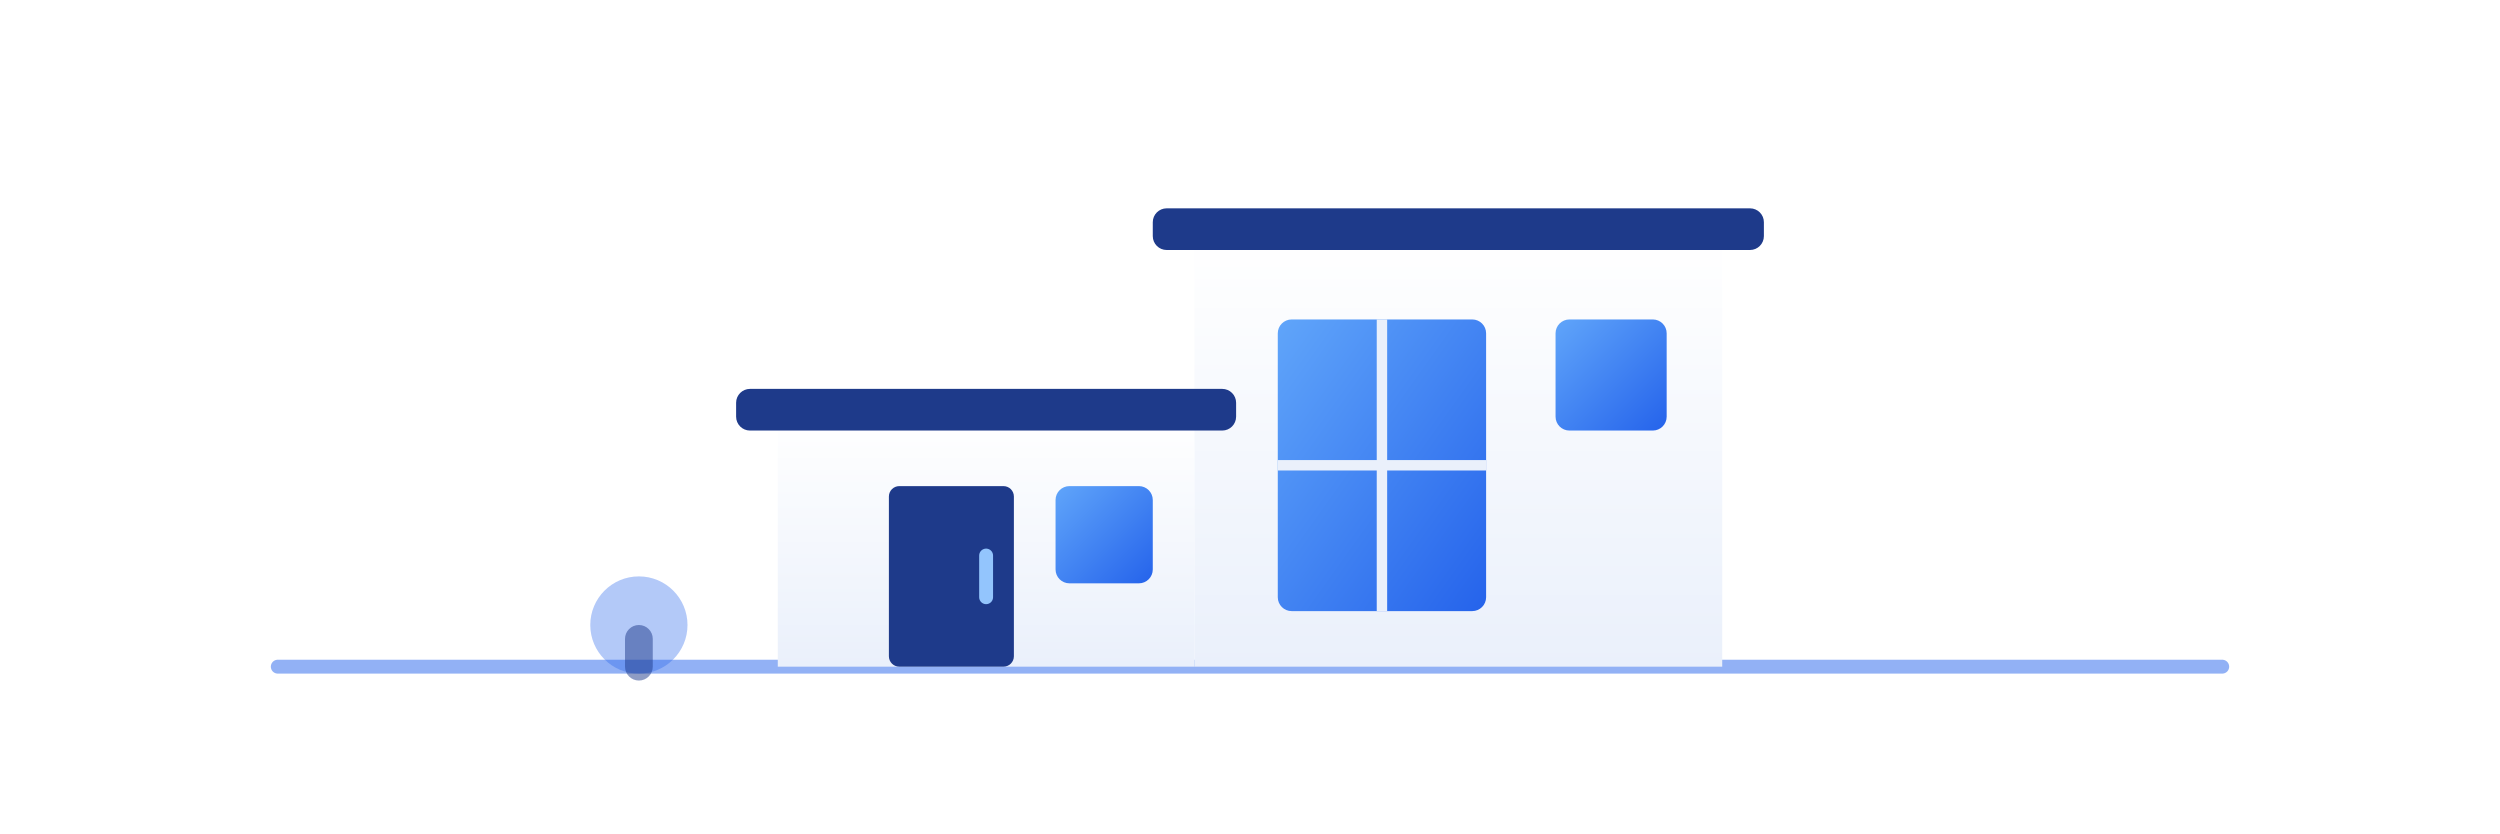
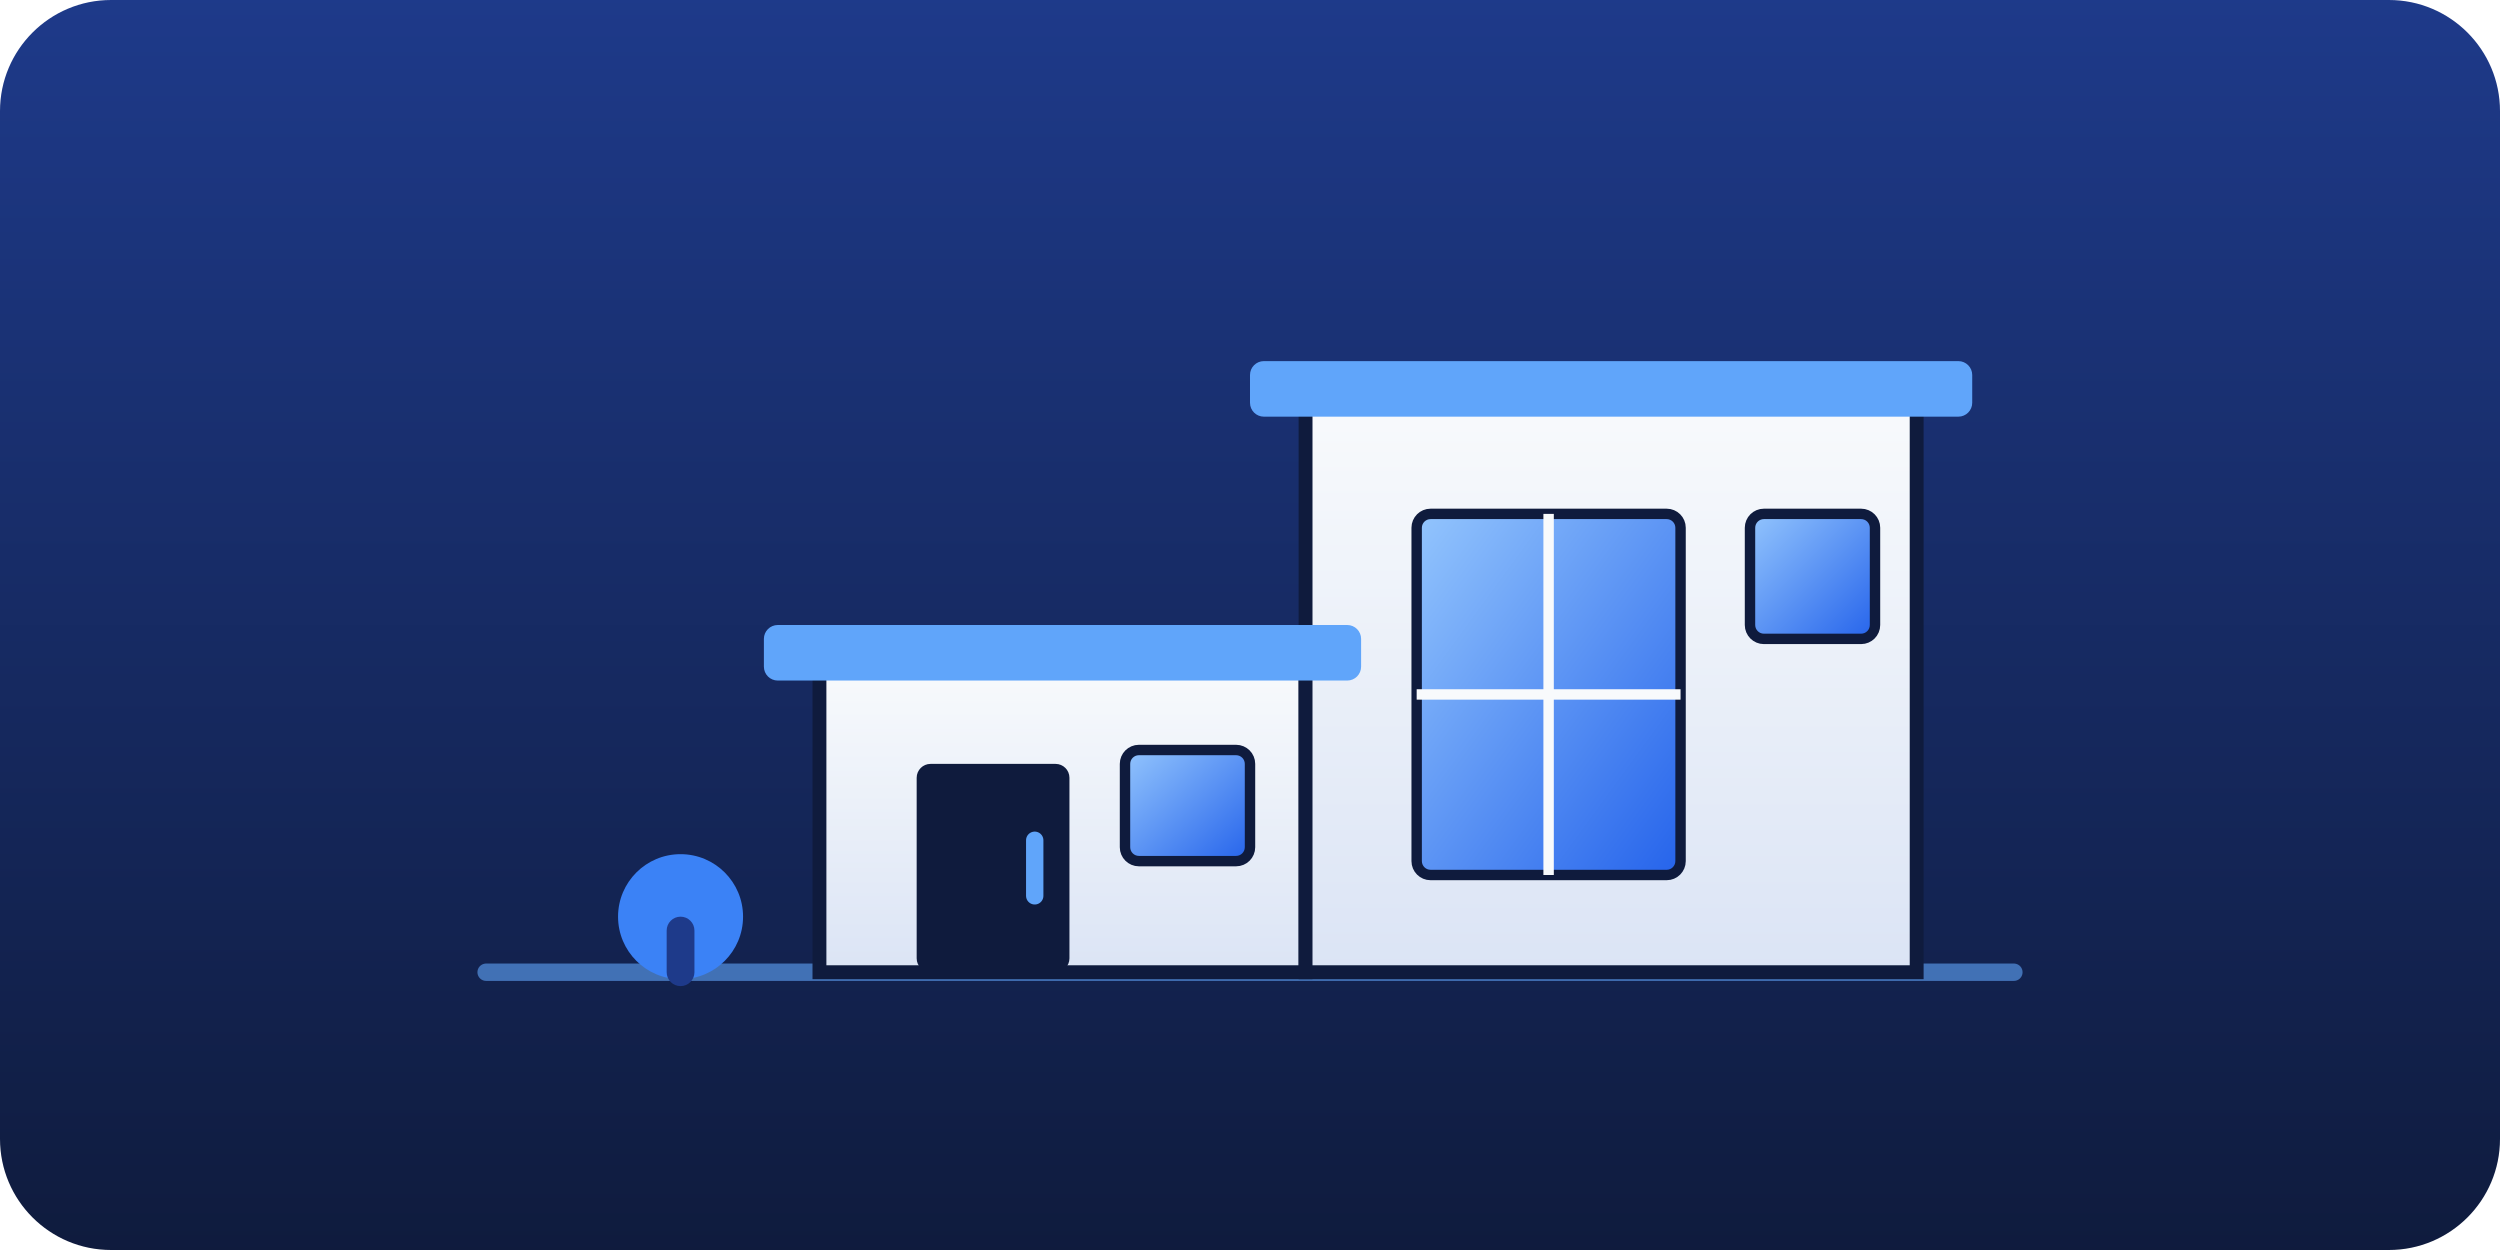
- <svg xmlns="http://www.w3.org/2000/svg" width="360" height="120" viewBox="0 0 360 120" fill="none">
+ <svg xmlns="http://www.w3.org/2000/svg" width="360" height="180" viewBox="0 0 360 180" fill="none">
  <defs>
+     <linearGradient id="bg" x1="0" y1="0" x2="0" y2="1">
+       <stop offset="0" stop-color="#1e3a8a" />
+       <stop offset="1" stop-color="#0f1b3d" />
+     </linearGradient>
    <linearGradient id="wall" x1="0" y1="0" x2="0" y2="1">
-       <stop offset="0" stop-color="#ffffff" />
-       <stop offset="1" stop-color="#eaf0fb" />
+       <stop offset="0" stop-color="#f8fafc" />
+       <stop offset="1" stop-color="#dbe4f5" />
    </linearGradient>
    <linearGradient id="glass" x1="0" y1="0" x2="1" y2="1">
-       <stop offset="0" stop-color="#60a5fa" />
+       <stop offset="0" stop-color="#93c5fd" />
      <stop offset="1" stop-color="#2563eb" />
    </linearGradient>
  </defs>
-   <line x1="40" y1="96" x2="320" y2="96" stroke="#2563eb" stroke-width="2" stroke-linecap="round" opacity="0.5" />
-   <rect x="112" y="60" width="60" height="36" fill="url(#wall)" />
-   <rect x="172" y="34" width="76" height="62" fill="url(#wall)" />
-   <rect x="106" y="56" width="72" height="6" rx="2" fill="#1e3a8a" />
-   <rect x="166" y="30" width="88" height="6" rx="2" fill="#1e3a8a" />
-   <rect x="184" y="46" width="30" height="42" rx="2" fill="url(#glass)" />
-   <line x1="199" y1="46" x2="199" y2="88" stroke="#eaf0fb" stroke-width="1.5" />
-   <line x1="184" y1="67" x2="214" y2="67" stroke="#eaf0fb" stroke-width="1.5" />
-   <rect x="224" y="46" width="16" height="16" rx="2" fill="url(#glass)" />
-   <rect x="128" y="70" width="18" height="26" rx="1.5" fill="#1e3a8a" />
-   <line x1="142" y1="80" x2="142" y2="86" stroke="#93c5fd" stroke-width="2" stroke-linecap="round" />
-   <rect x="152" y="70" width="14" height="14" rx="2" fill="url(#glass)" />
-   <circle cx="92" cy="90" r="7" fill="#2563eb" opacity="0.35" />
-   <rect x="90" y="90" width="4" height="8" rx="2" fill="#1e3a8a" opacity="0.5" />
+   <rect x="0" y="0" width="360" height="180" rx="16" fill="url(#bg)" />
+   <line x1="70" y1="140" x2="290" y2="140" stroke="#60a5fa" stroke-width="2.5" stroke-linecap="round" opacity="0.6" />
+   <rect x="118" y="96" width="70" height="44" fill="url(#wall)" stroke="#0f1b3d" stroke-width="2" />
+   <rect x="188" y="58" width="88" height="82" fill="url(#wall)" stroke="#0f1b3d" stroke-width="2" />
+   <rect x="110" y="90" width="86" height="8" rx="2" fill="#60a5fa" />
+   <rect x="180" y="52" width="104" height="8" rx="2" fill="#60a5fa" />
+   <rect x="204" y="74" width="38" height="52" rx="2" fill="url(#glass)" stroke="#0f1b3d" stroke-width="1.5" />
+   <line x1="223" y1="74" x2="223" y2="126" stroke="#f8fafc" stroke-width="1.5" />
+   <line x1="204" y1="100" x2="242" y2="100" stroke="#f8fafc" stroke-width="1.5" />
+   <rect x="252" y="74" width="18" height="18" rx="2" fill="url(#glass)" stroke="#0f1b3d" stroke-width="1.5" />
+   <rect x="132" y="110" width="22" height="30" rx="2" fill="#0f1b3d" />
+   <line x1="149" y1="121" x2="149" y2="129" stroke="#60a5fa" stroke-width="2.5" stroke-linecap="round" />
+   <rect x="162" y="108" width="18" height="16" rx="2" fill="url(#glass)" stroke="#0f1b3d" stroke-width="1.5" />
+   <circle cx="98" cy="132" r="9" fill="#3b82f6" />
+   <rect x="96" y="132" width="4" height="10" rx="2" fill="#1e3a8a" />
</svg>
